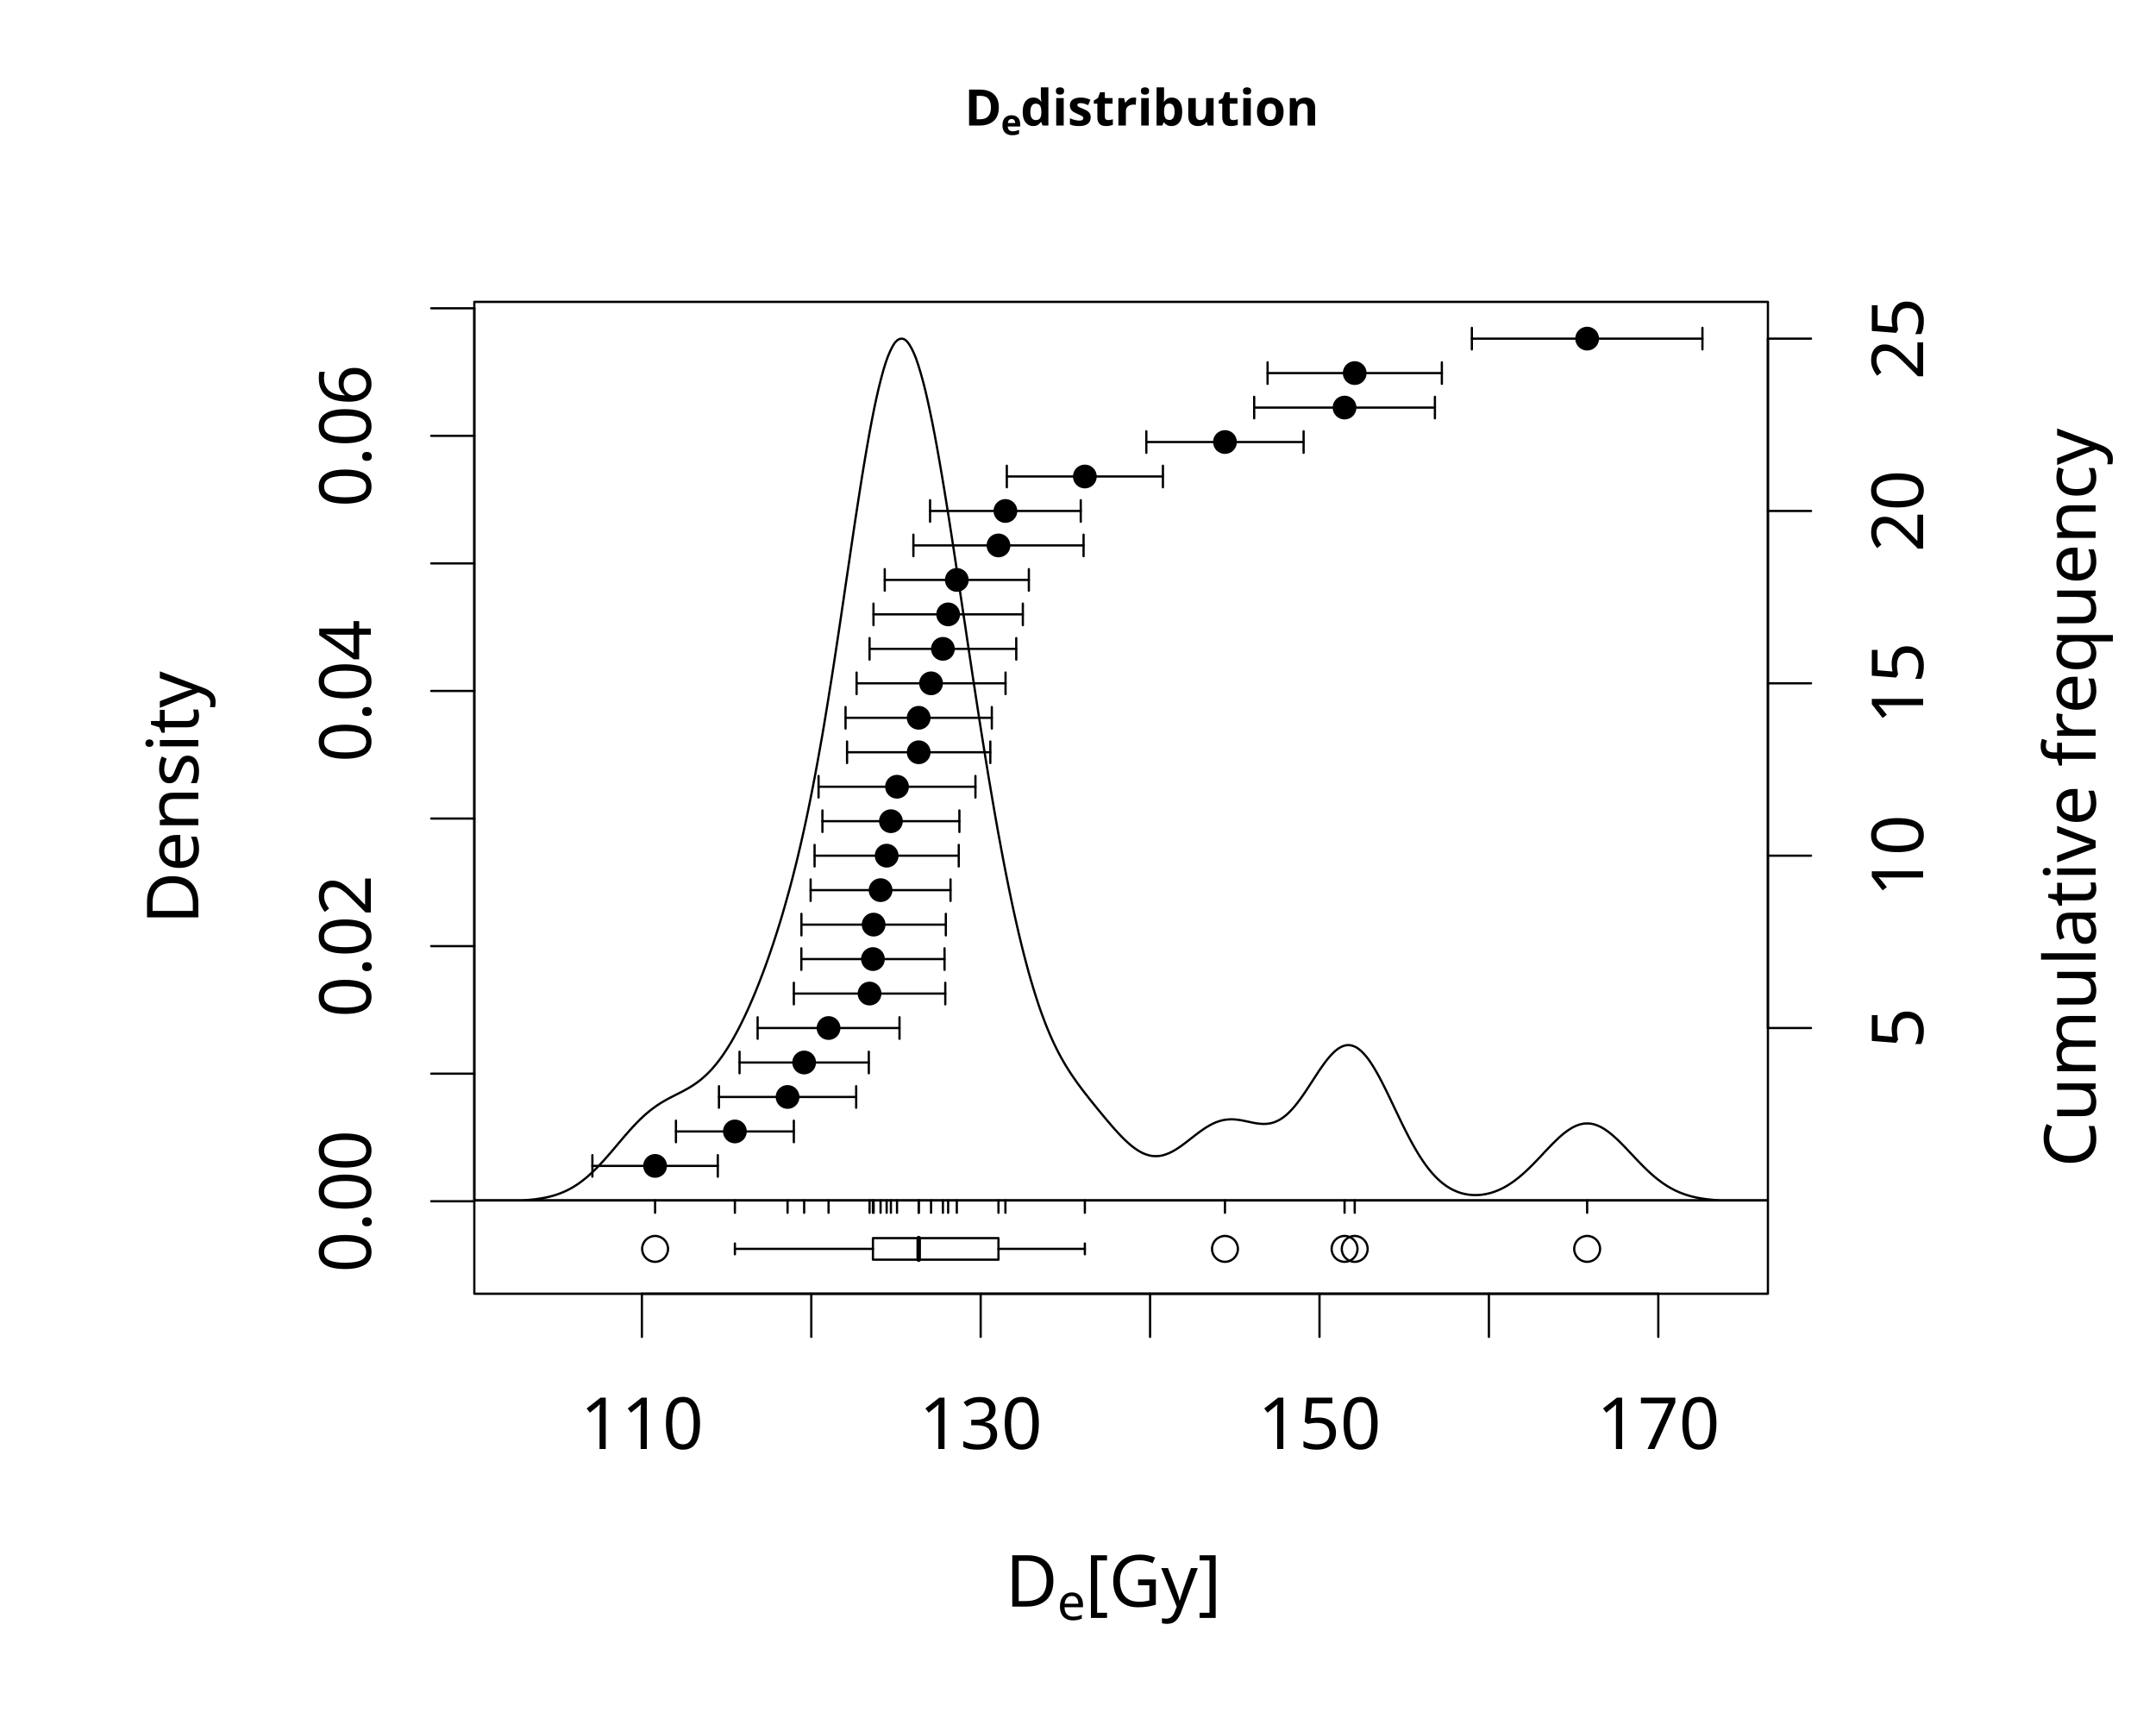
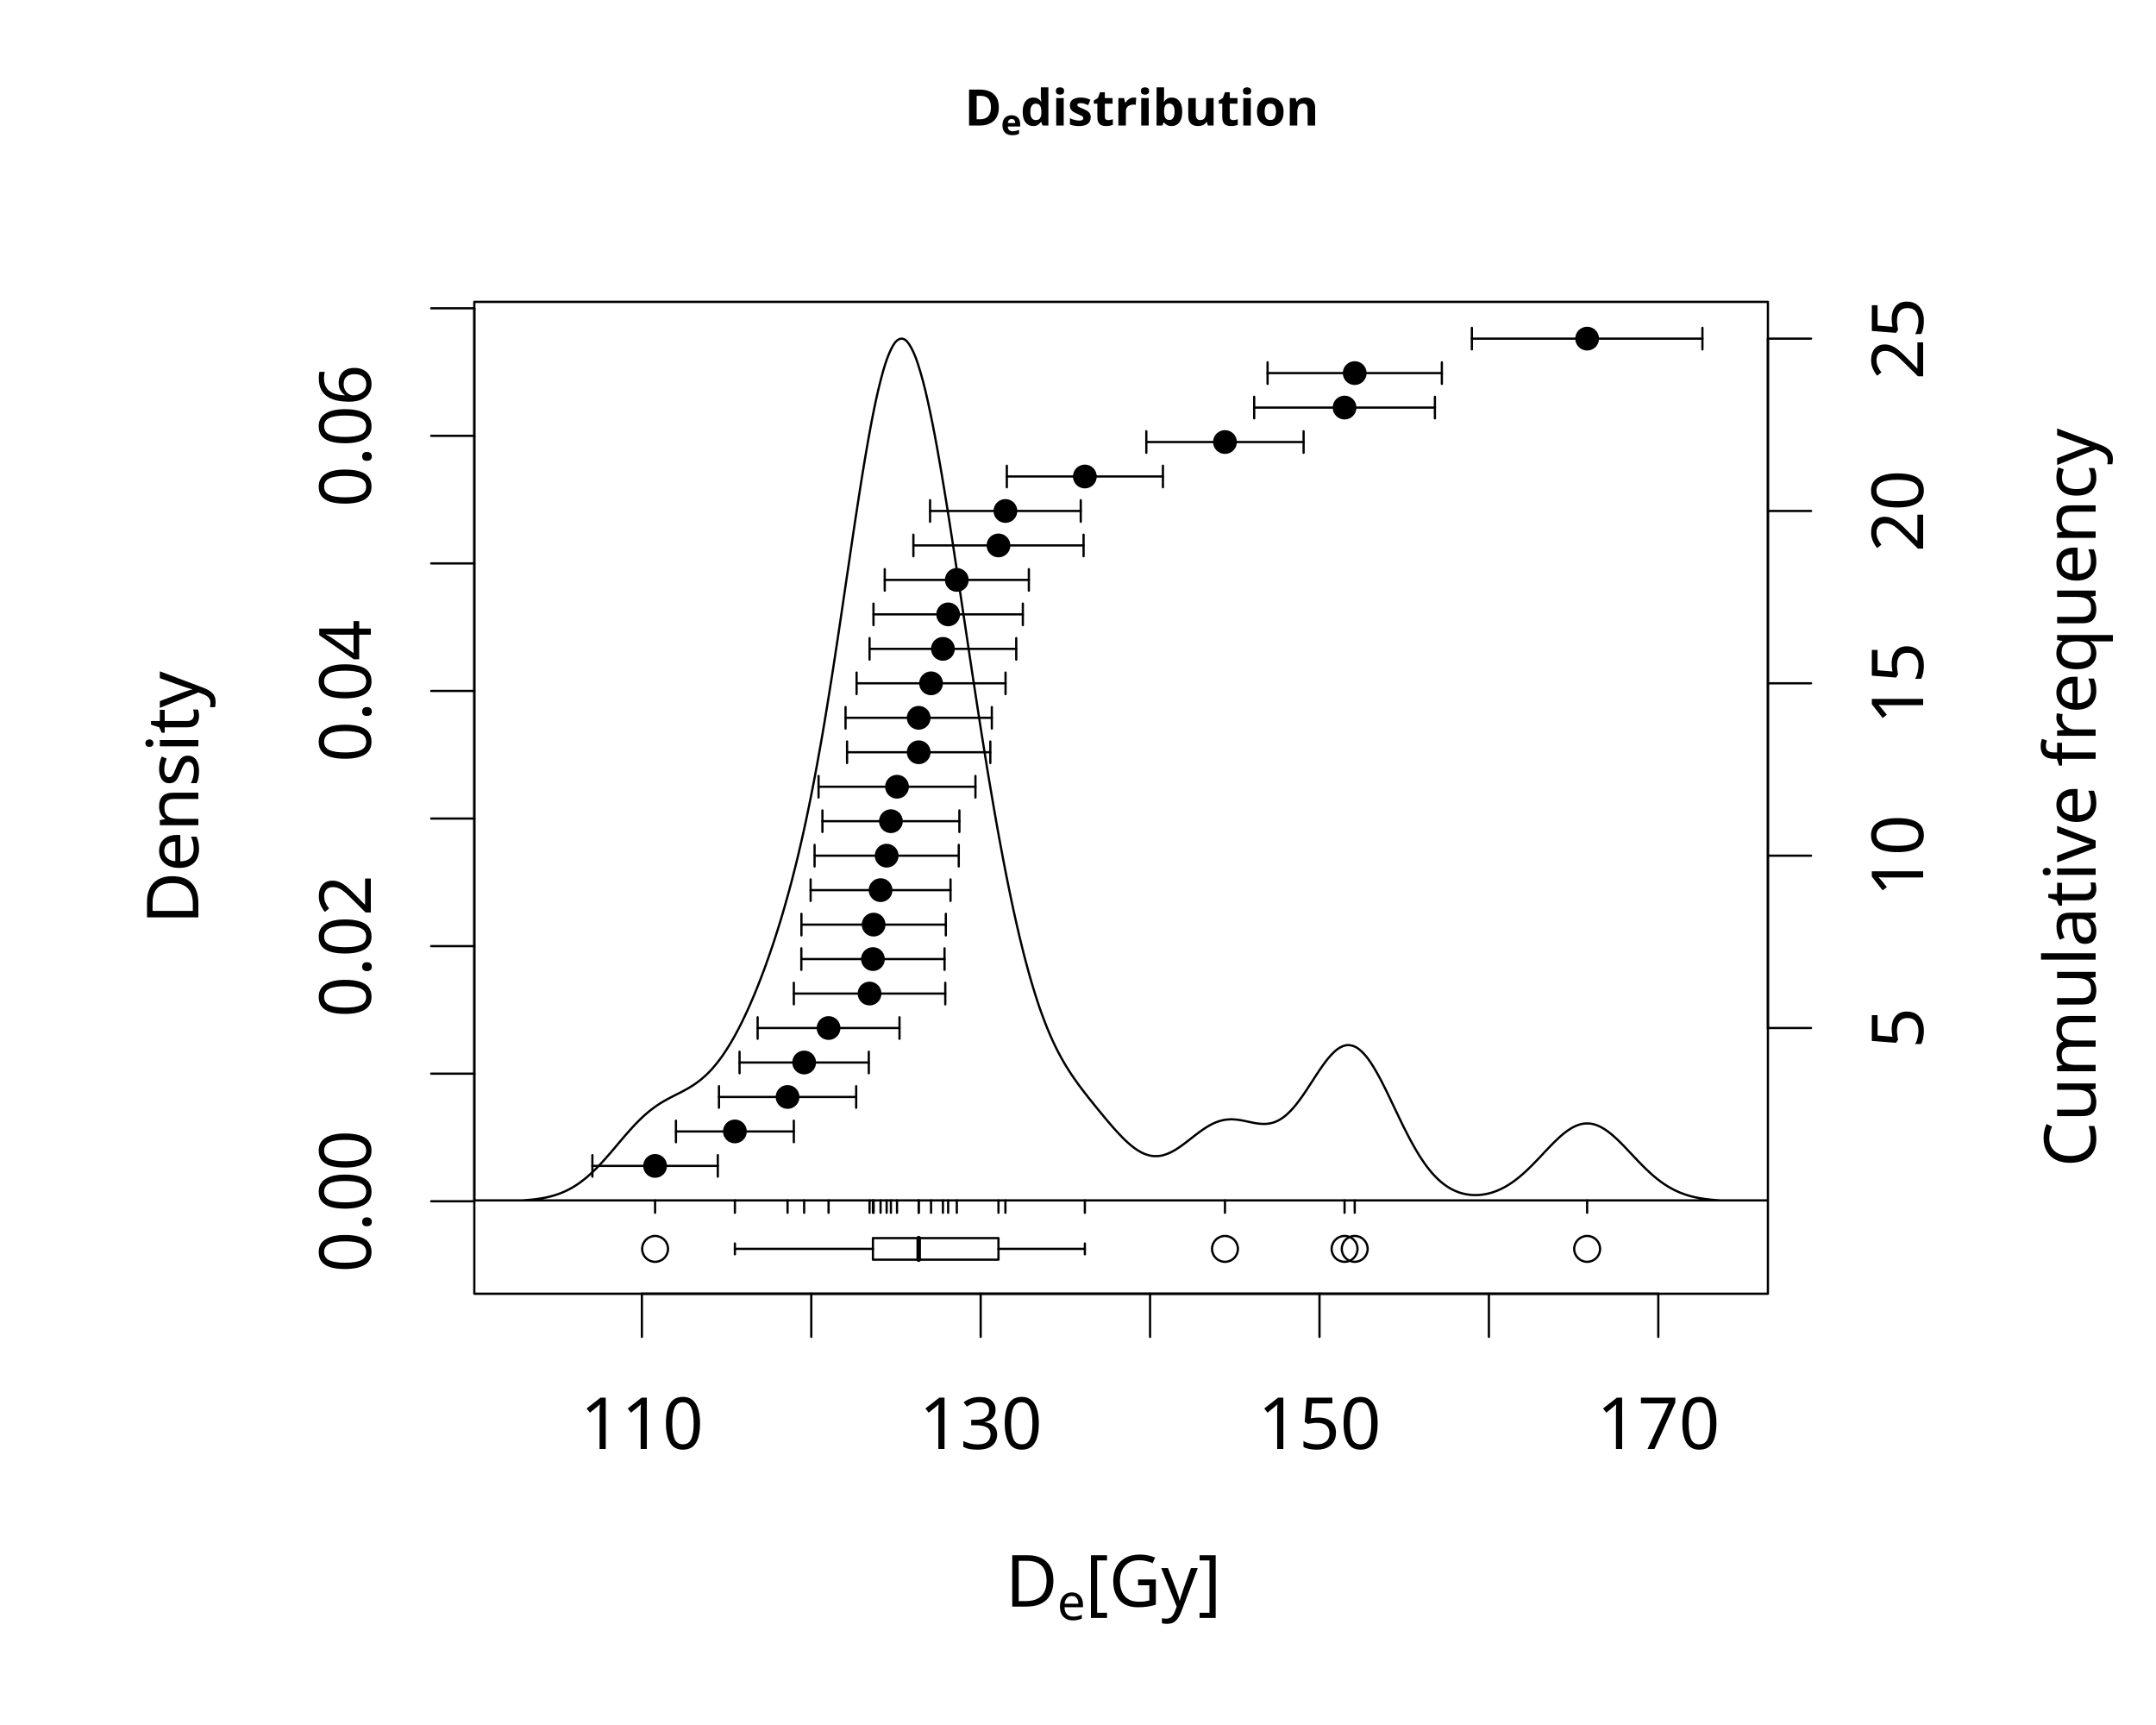
<svg xmlns="http://www.w3.org/2000/svg" class="svglite" data-engine-version="2.0" width="720.00pt" height="576.00pt" viewBox="0 0 720.00 576.00">
  <defs>
    <style type="text/css">
    .svglite line, .svglite polyline, .svglite polygon, .svglite path, .svglite rect, .svglite circle {
      fill: none;
      stroke: #000000;
      stroke-linecap: round;
      stroke-linejoin: round;
      stroke-miterlimit: 10.00;
    }
  </style>
  </defs>
  <rect width="100%" height="100%" style="stroke: none; fill: #FFFFFF;" />
  <defs>
    <clipPath id="cpMC4wMHw3MjAuMDB8MC4wMHw1NzYuMDA=">
      <rect x="0.00" y="0.00" width="720.00" height="576.00" />
    </clipPath>
  </defs>
  <g clip-path="url(#cpMC4wMHw3MjAuMDB8MC4wMHw1NzYuMDA=)">
    <polygon points="158.40,432.00 590.40,432.00 590.40,100.80 158.40,100.80 " style="stroke-width: 0.75; fill: none;" />
    <line x1="214.36" y1="432.00" x2="553.79" y2="432.00" style="stroke-width: 0.75;" />
    <line x1="214.36" y1="432.00" x2="214.36" y2="446.40" style="stroke-width: 0.75;" />
    <line x1="270.93" y1="432.00" x2="270.93" y2="446.40" style="stroke-width: 0.75;" />
    <line x1="327.50" y1="432.00" x2="327.50" y2="446.40" style="stroke-width: 0.75;" />
    <line x1="384.07" y1="432.00" x2="384.07" y2="446.40" style="stroke-width: 0.75;" />
    <line x1="440.65" y1="432.00" x2="440.65" y2="446.40" style="stroke-width: 0.75;" />
    <line x1="497.22" y1="432.00" x2="497.22" y2="446.40" style="stroke-width: 0.75;" />
    <line x1="553.79" y1="432.00" x2="553.79" y2="446.40" style="stroke-width: 0.75;" />
    <text x="214.36" y="483.84" text-anchor="middle" style="font-size: 24.00px; font-family: sans;" textLength="40.05px" lengthAdjust="spacingAndGlyphs">110</text>
    <text x="327.50" y="483.84" text-anchor="middle" style="font-size: 24.00px; font-family: sans;" textLength="40.05px" lengthAdjust="spacingAndGlyphs">130</text>
    <text x="440.65" y="483.84" text-anchor="middle" style="font-size: 24.00px; font-family: sans;" textLength="40.05px" lengthAdjust="spacingAndGlyphs">150</text>
    <text x="553.79" y="483.84" text-anchor="middle" style="font-size: 24.00px; font-family: sans;" textLength="40.05px" lengthAdjust="spacingAndGlyphs">170</text>
    <text x="335.72" y="536.46" style="font-size: 24.00px; font-family: sans;" textLength="17.34px" lengthAdjust="spacingAndGlyphs">D</text>
    <text x="353.05" y="540.90" style="font-size: 16.80px; font-family: sans;" textLength="9.34px" lengthAdjust="spacingAndGlyphs">e</text>
    <text x="362.40" y="536.46" style="font-size: 24.00px; font-family: sans;" textLength="50.69px" lengthAdjust="spacingAndGlyphs"> [Gy]</text>
    <line x1="158.40" y1="401.11" x2="158.40" y2="102.94" style="stroke-width: 0.75;" />
    <line x1="158.40" y1="401.11" x2="144.00" y2="401.11" style="stroke-width: 0.75;" />
    <line x1="158.40" y1="358.51" x2="144.00" y2="358.51" style="stroke-width: 0.75;" />
    <line x1="158.40" y1="315.92" x2="144.00" y2="315.92" style="stroke-width: 0.75;" />
    <line x1="158.40" y1="273.32" x2="144.00" y2="273.32" style="stroke-width: 0.75;" />
    <line x1="158.40" y1="230.72" x2="144.00" y2="230.72" style="stroke-width: 0.75;" />
    <line x1="158.40" y1="188.13" x2="144.00" y2="188.13" style="stroke-width: 0.75;" />
    <line x1="158.40" y1="145.53" x2="144.00" y2="145.53" style="stroke-width: 0.75;" />
    <line x1="158.40" y1="102.94" x2="144.00" y2="102.94" style="stroke-width: 0.75;" />
    <text transform="translate(123.84,401.11) rotate(-90)" text-anchor="middle" style="font-size: 24.00px; font-family: sans;" textLength="46.71px" lengthAdjust="spacingAndGlyphs">0.00</text>
    <text transform="translate(123.84,315.92) rotate(-90)" text-anchor="middle" style="font-size: 24.00px; font-family: sans;" textLength="46.71px" lengthAdjust="spacingAndGlyphs">0.02</text>
    <text transform="translate(123.84,230.72) rotate(-90)" text-anchor="middle" style="font-size: 24.00px; font-family: sans;" textLength="46.71px" lengthAdjust="spacingAndGlyphs">0.04</text>
    <text transform="translate(123.84,145.53) rotate(-90)" text-anchor="middle" style="font-size: 24.00px; font-family: sans;" textLength="46.71px" lengthAdjust="spacingAndGlyphs">0.06</text>
    <text transform="translate(66.24,266.40) rotate(-90)" text-anchor="middle" style="font-size: 24.00px; font-family: sans;" textLength="80.05px" lengthAdjust="spacingAndGlyphs">Density</text>
  </g>
  <defs>
    <clipPath id="cpMTU4LjQwfDU5MC40MHwxMDAuODB8NDMyLjAw">
      <rect x="158.40" y="100.80" width="432.00" height="331.20" />
    </clipPath>
  </defs>
  <g clip-path="url(#cpMTU4LjQwfDU5MC40MHwxMDAuODB8NDMyLjAw)">
    <polygon points="158.40,400.82 174.40,400.82 175.18,400.77 175.97,400.71 176.75,400.65 177.53,400.57 178.31,400.49 179.10,400.39 179.88,400.28 180.66,400.16 181.45,400.02 182.23,399.87 183.01,399.70 183.79,399.51 184.58,399.30 185.36,399.07 186.14,398.81 186.92,398.53 187.71,398.22 188.49,397.89 189.27,397.53 190.06,397.13 190.84,396.70 191.62,396.24 192.40,395.75 193.19,395.23 193.97,394.66 194.75,394.07 195.54,393.44 196.32,392.78 197.10,392.08 197.88,391.36 198.67,390.60 199.45,389.82 200.23,389.00 201.01,388.16 201.80,387.30 202.58,386.42 203.36,385.53 204.15,384.62 204.93,383.70 205.71,382.77 206.49,381.85 207.28,380.92 208.06,380.00 208.84,379.09 209.63,378.19 210.41,377.31 211.19,376.45 211.97,375.61 212.76,374.80 213.54,374.01 214.32,373.26 215.10,372.53 215.89,371.84 216.67,371.18 217.45,370.56 218.24,369.97 219.02,369.40 219.80,368.87 220.58,368.37 221.37,367.89 222.15,367.44 222.93,367.00 223.72,366.58 224.50,366.18 225.28,365.78 226.06,365.38 226.85,364.99 227.63,364.59 228.41,364.17 229.19,363.74 229.98,363.30 230.76,362.83 231.54,362.33 232.33,361.79 233.11,361.23 233.89,360.63 234.67,359.97 235.46,359.28 236.24,358.54 237.02,357.75 237.81,356.91 238.59,356.00 239.37,355.05 240.15,354.05 240.94,352.99 241.72,351.86 242.50,350.68 243.28,349.45 244.07,348.16 244.85,346.81 245.63,345.40 246.42,343.93 247.20,342.42 247.98,340.84 248.76,339.21 249.55,337.52 250.33,335.78 251.11,333.99 251.90,332.13 252.68,330.22 253.46,328.26 254.24,326.25 255.03,324.17 255.81,322.03 256.59,319.84 257.37,317.59 258.16,315.27 258.94,312.88 259.72,310.42 260.51,307.90 261.29,305.31 262.07,302.62 262.85,299.85 263.64,297.00 264.42,294.07 265.20,291.02 265.99,287.87 266.77,284.62 267.55,281.27 268.33,277.81 269.12,274.20 269.90,270.48 270.68,266.65 271.46,262.70 272.25,258.59 273.03,254.35 273.81,250.00 274.60,245.54 275.38,240.93 276.16,236.20 276.94,231.36 277.73,226.43 278.51,221.41 279.29,216.28 280.08,211.09 280.86,205.84 281.64,200.56 282.42,195.24 283.21,189.92 283.99,184.61 284.77,179.33 285.55,174.11 286.34,168.98 287.12,163.94 287.90,159.01 288.69,154.21 289.47,149.62 290.25,145.22 291.03,141.00 291.82,137.00 292.60,133.28 293.38,129.86 294.17,126.69 294.95,123.80 295.73,121.23 296.51,119.05 297.30,117.19 298.08,115.64 298.86,114.41 299.64,113.62 300.43,113.18 301.21,113.07 301.99,113.28 302.78,113.88 303.56,114.87 304.34,116.17 305.12,117.77 305.91,119.68 306.69,121.99 307.47,124.56 308.26,127.39 309.04,130.47 309.82,133.86 310.60,137.49 311.39,141.32 312.17,145.34 312.95,149.56 313.73,153.99 314.52,158.55 315.30,163.24 316.08,168.04 316.87,172.98 317.65,178.00 318.43,183.08 319.21,188.23 320.00,193.42 320.78,198.65 321.56,203.89 322.35,209.13 323.13,214.37 323.91,219.59 324.69,224.78 325.48,229.94 326.26,235.05 327.04,240.10 327.82,245.08 328.61,250.00 329.39,254.85 330.17,259.62 330.96,264.28 331.74,268.86 332.52,273.36 333.30,277.76 334.09,282.02 334.87,286.19 335.65,290.26 336.44,294.23 337.22,298.06 338.00,301.78 338.78,305.38 339.57,308.88 340.35,312.25 341.13,315.48 341.91,318.60 342.70,321.61 343.48,324.51 344.26,327.25 345.05,329.89 345.83,332.41 346.61,334.83 347.39,337.13 348.18,339.30 348.96,341.37 349.74,343.35 350.53,345.23 351.31,347.00 352.09,348.68 352.87,350.28 353.66,351.81 354.44,353.26 355.22,354.63 356.00,355.95 356.79,357.21 357.57,358.42 358.35,359.58 359.14,360.71 359.92,361.81 360.70,362.87 361.48,363.91 362.27,364.93 363.05,365.93 363.83,366.93 364.62,367.91 365.40,368.88 366.18,369.84 366.96,370.80 367.75,371.75 368.53,372.70 369.31,373.63 370.09,374.56 370.88,375.48 371.66,376.38 372.44,377.26 373.23,378.12 374.01,378.96 374.79,379.77 375.57,380.54 376.36,381.28 377.14,381.98 377.92,382.64 378.71,383.25 379.49,383.80 380.27,384.30 381.05,384.75 381.84,385.13 382.62,385.44 383.40,385.69 384.18,385.89 384.97,386.01 385.75,386.05 386.53,386.04 387.32,385.96 388.10,385.83 388.88,385.61 389.66,385.34 390.45,385.02 391.23,384.65 392.01,384.23 392.80,383.76 393.58,383.25 394.36,382.72 395.14,382.15 395.93,381.56 396.71,380.96 397.49,380.35 398.27,379.74 399.06,379.13 399.84,378.53 400.62,377.95 401.41,377.39 402.19,376.85 402.97,376.35 403.75,375.89 404.54,375.46 405.32,375.07 406.10,374.74 406.89,374.46 407.67,374.22 408.45,374.03 409.23,373.89 410.02,373.81 410.80,373.76 411.58,373.76 412.36,373.80 413.15,373.88 413.93,373.98 414.71,374.11 415.50,374.26 416.28,374.43 417.06,374.59 417.84,374.76 418.63,374.92 419.41,375.06 420.19,375.17 420.98,375.25 421.76,375.29 422.54,375.29 423.32,375.23 424.11,375.11 424.89,374.93 425.67,374.68 426.45,374.35 427.24,373.95 428.02,373.47 428.80,372.91 429.59,372.28 430.37,371.55 431.15,370.76 431.93,369.90 432.72,368.97 433.50,367.96 434.28,366.91 435.07,365.81 435.85,364.67 436.63,363.49 437.41,362.29 438.20,361.09 438.98,359.88 439.76,358.68 440.54,357.50 441.33,356.36 442.11,355.26 442.89,354.21 443.68,353.24 444.46,352.35 445.24,351.55 446.02,350.82 446.81,350.22 447.59,349.73 448.37,349.36 449.16,349.10 449.94,348.97 450.72,348.99 451.50,349.14 452.29,349.41 453.07,349.80 453.85,350.35 454.63,351.02 455.42,351.81 456.20,352.70 456.98,353.71 457.77,354.84 458.55,356.06 459.33,357.36 460.11,358.72 460.90,360.18 461.68,361.69 462.46,363.24 463.25,364.83 464.03,366.45 464.81,368.09 465.59,369.74 466.38,371.38 467.16,373.02 467.94,374.64 468.72,376.23 469.51,377.79 470.29,379.32 471.07,380.80 471.86,382.23 472.64,383.60 473.42,384.93 474.20,386.19 474.99,387.38 475.77,388.52 476.55,389.59 477.34,390.61 478.12,391.54 478.90,392.41 479.68,393.23 480.47,393.99 481.25,394.67 482.03,395.30 482.81,395.88 483.60,396.40 484.38,396.87 485.16,397.28 485.95,397.64 486.73,397.97 487.51,398.25 488.29,398.48 489.08,398.66 489.86,398.82 490.64,398.93 491.43,399.01 492.21,399.05 492.99,399.05 493.77,399.02 494.56,398.96 495.34,398.86 496.12,398.73 496.90,398.56 497.69,398.37 498.47,398.13 499.25,397.86 500.04,397.56 500.82,397.22 501.60,396.85 502.38,396.44 503.17,396.00 503.95,395.52 504.73,395.01 505.52,394.46 506.30,393.87 507.08,393.26 507.86,392.61 508.65,391.93 509.43,391.22 510.21,390.49 510.99,389.73 511.78,388.95 512.56,388.15 513.34,387.34 514.13,386.52 514.91,385.69 515.69,384.85 516.47,384.02 517.26,383.20 518.04,382.39 518.82,381.60 519.61,380.83 520.39,380.09 521.17,379.38 521.95,378.71 522.74,378.09 523.52,377.52 524.30,377.00 525.08,376.53 525.87,376.13 526.65,375.79 527.43,375.52 528.22,375.31 529.00,375.18 529.78,375.13 530.56,375.14 531.35,375.22 532.13,375.37 532.91,375.61 533.70,375.91 534.48,376.27 535.26,376.69 536.04,377.18 536.83,377.73 537.61,378.32 538.39,378.96 539.17,379.64 539.96,380.36 540.74,381.11 541.52,381.89 542.31,382.69 543.09,383.50 543.87,384.33 544.65,385.16 545.44,385.99 546.22,386.83 547.00,387.65 547.79,388.46 548.57,389.25 549.35,390.03 550.13,390.78 550.92,391.51 551.70,392.21 552.48,392.89 553.26,393.53 554.05,394.14 554.83,394.73 555.61,395.28 556.40,395.80 557.18,396.28 557.96,396.73 558.74,397.15 559.53,397.55 560.31,397.90 561.09,398.24 561.88,398.54 562.66,398.82 563.44,399.08 564.22,399.31 565.01,399.52 565.79,399.71 566.57,399.88 567.35,400.03 568.14,400.16 568.92,400.28 569.70,400.39 570.49,400.49 571.27,400.57 572.05,400.65 572.83,400.71 573.62,400.77 574.40,400.82 590.40,400.82 " style="stroke-width: 0.75; fill: none;" />
  </g>
  <g clip-path="url(#cpMC4wMHw3MjAuMDB8MC4wMHw1NzYuMDA=)">
    <text x="322.11" y="41.92" style="font-size: 16.80px; font-weight: bold; font-family: sans;" textLength="12.14px" lengthAdjust="spacingAndGlyphs">D</text>
    <text x="334.24" y="45.03" style="font-size: 11.76px; font-weight: bold; font-family: sans;" textLength="6.54px" lengthAdjust="spacingAndGlyphs">e</text>
    <text x="340.78" y="41.92" style="font-size: 16.80px; font-weight: bold; font-family: sans;" textLength="85.91px" lengthAdjust="spacingAndGlyphs"> distribution</text>
  </g>
  <g clip-path="url(#cpMTU4LjQwfDU5MC40MHwxMDAuODB8NDMyLjAw)">
-     <line x1="158.40" y1="400.82" x2="590.40" y2="400.82" style="stroke-width: 0.75;" />
    <polyline points="306.80,420.62 306.80,413.42 " style="stroke-width: 1.50;" />
    <polygon points="291.52,420.62 291.52,413.42 333.44,413.42 333.44,420.62 " style="stroke-width: 0.75; fill: none;" />
    <polyline points="291.52,417.02 245.42,417.02 " style="stroke-width: 0.75;" />
    <polyline points="245.42,418.82 245.42,415.22 " style="stroke-width: 0.75;" />
    <polyline points="333.44,417.02 362.29,417.02 " style="stroke-width: 0.75;" />
    <polyline points="362.29,418.82 362.29,415.22 " style="stroke-width: 0.75;" />
    <circle cx="218.77" cy="417.02" r="4.32" style="stroke-width: 0.75;" />
    <circle cx="409.08" cy="417.02" r="4.32" style="stroke-width: 0.75;" />
    <circle cx="449.02" cy="417.02" r="4.32" style="stroke-width: 0.75;" />
    <circle cx="452.41" cy="417.02" r="4.32" style="stroke-width: 0.75;" />
    <circle cx="530.03" cy="417.02" r="4.32" style="stroke-width: 0.75;" />
  </g>
  <g clip-path="url(#cpMC4wMHw3MjAuMDB8MC4wMHw1NzYuMDA=)">
    <line x1="218.77" y1="400.82" x2="218.77" y2="404.96" style="stroke-width: 0.75;" />
    <line x1="245.42" y1="400.82" x2="245.42" y2="404.96" style="stroke-width: 0.75;" />
    <line x1="263.01" y1="400.82" x2="263.01" y2="404.96" style="stroke-width: 0.75;" />
    <line x1="268.55" y1="400.82" x2="268.55" y2="404.96" style="stroke-width: 0.75;" />
    <line x1="276.70" y1="400.82" x2="276.70" y2="404.96" style="stroke-width: 0.75;" />
    <line x1="290.39" y1="400.82" x2="290.39" y2="404.96" style="stroke-width: 0.75;" />
    <line x1="291.52" y1="400.82" x2="291.52" y2="404.96" style="stroke-width: 0.75;" />
    <line x1="291.75" y1="400.82" x2="291.75" y2="404.96" style="stroke-width: 0.75;" />
    <line x1="294.07" y1="400.82" x2="294.07" y2="404.96" style="stroke-width: 0.75;" />
    <line x1="296.10" y1="400.82" x2="296.10" y2="404.96" style="stroke-width: 0.75;" />
    <line x1="297.52" y1="400.82" x2="297.52" y2="404.96" style="stroke-width: 0.75;" />
    <line x1="299.56" y1="400.82" x2="299.56" y2="404.96" style="stroke-width: 0.75;" />
    <line x1="306.80" y1="400.82" x2="306.80" y2="404.96" style="stroke-width: 0.75;" />
    <line x1="306.80" y1="400.82" x2="306.80" y2="404.96" style="stroke-width: 0.75;" />
    <line x1="310.93" y1="400.82" x2="310.93" y2="404.96" style="stroke-width: 0.75;" />
    <line x1="314.89" y1="400.82" x2="314.89" y2="404.96" style="stroke-width: 0.75;" />
    <line x1="316.64" y1="400.82" x2="316.64" y2="404.96" style="stroke-width: 0.75;" />
    <line x1="319.53" y1="400.82" x2="319.53" y2="404.96" style="stroke-width: 0.75;" />
    <line x1="333.44" y1="400.82" x2="333.44" y2="404.96" style="stroke-width: 0.75;" />
    <line x1="335.76" y1="400.82" x2="335.76" y2="404.96" style="stroke-width: 0.75;" />
    <line x1="362.29" y1="400.82" x2="362.29" y2="404.96" style="stroke-width: 0.75;" />
    <line x1="409.08" y1="400.82" x2="409.08" y2="404.96" style="stroke-width: 0.75;" />
    <line x1="449.02" y1="400.82" x2="449.02" y2="404.96" style="stroke-width: 0.75;" />
    <line x1="452.41" y1="400.82" x2="452.41" y2="404.96" style="stroke-width: 0.75;" />
    <line x1="530.03" y1="400.82" x2="530.03" y2="404.96" style="stroke-width: 0.75;" />
    <line x1="590.40" y1="343.27" x2="590.40" y2="113.07" style="stroke-width: 0.75;" />
    <line x1="590.40" y1="343.27" x2="604.80" y2="343.27" style="stroke-width: 0.75;" />
    <line x1="590.40" y1="285.72" x2="604.80" y2="285.72" style="stroke-width: 0.75;" />
    <line x1="590.40" y1="228.17" x2="604.80" y2="228.17" style="stroke-width: 0.75;" />
    <line x1="590.40" y1="170.62" x2="604.80" y2="170.62" style="stroke-width: 0.75;" />
    <line x1="590.40" y1="113.07" x2="604.80" y2="113.07" style="stroke-width: 0.75;" />
    <text transform="translate(642.24,343.27) rotate(-90)" text-anchor="middle" style="font-size: 24.00px; font-family: sans;" textLength="13.35px" lengthAdjust="spacingAndGlyphs">5</text>
    <text transform="translate(642.24,285.72) rotate(-90)" text-anchor="middle" style="font-size: 24.00px; font-family: sans;" textLength="26.70px" lengthAdjust="spacingAndGlyphs">10</text>
    <text transform="translate(642.24,228.17) rotate(-90)" text-anchor="middle" style="font-size: 24.00px; font-family: sans;" textLength="26.70px" lengthAdjust="spacingAndGlyphs">15</text>
    <text transform="translate(642.24,170.62) rotate(-90)" text-anchor="middle" style="font-size: 24.00px; font-family: sans;" textLength="26.70px" lengthAdjust="spacingAndGlyphs">20</text>
    <text transform="translate(642.24,113.07) rotate(-90)" text-anchor="middle" style="font-size: 24.00px; font-family: sans;" textLength="26.70px" lengthAdjust="spacingAndGlyphs">25</text>
    <text transform="translate(699.84,266.40) rotate(-90)" text-anchor="middle" style="font-size: 24.00px; font-family: sans;" textLength="232.16px" lengthAdjust="spacingAndGlyphs">Cumulative frequency</text>
  </g>
  <g clip-path="url(#cpMTU4LjQwfDU5MC40MHwxMDAuODB8NDMyLjAw)">
    <line x1="197.83" y1="389.31" x2="239.71" y2="389.31" style="stroke-width: 0.75;" />
    <polyline points="197.83,385.71 197.83,389.31 197.83,392.91 " style="stroke-width: 0.75;" />
    <polyline points="239.71,392.91 239.71,389.31 239.71,385.71 " style="stroke-width: 0.75;" />
    <line x1="225.73" y1="377.80" x2="265.10" y2="377.80" style="stroke-width: 0.75;" />
    <polyline points="225.73,374.20 225.73,377.80 225.73,381.40 " style="stroke-width: 0.75;" />
    <polyline points="265.10,381.40 265.10,377.80 265.10,374.20 " style="stroke-width: 0.75;" />
    <line x1="240.10" y1="366.29" x2="285.92" y2="366.29" style="stroke-width: 0.75;" />
    <polyline points="240.10,362.69 240.10,366.29 240.10,369.89 " style="stroke-width: 0.75;" />
    <polyline points="285.92,369.89 285.92,366.29 285.92,362.69 " style="stroke-width: 0.75;" />
    <line x1="246.97" y1="354.78" x2="290.14" y2="354.78" style="stroke-width: 0.75;" />
    <polyline points="246.97,351.18 246.97,354.78 246.97,358.38 " style="stroke-width: 0.75;" />
    <polyline points="290.14,358.38 290.14,354.78 290.14,351.18 " style="stroke-width: 0.75;" />
    <line x1="253.01" y1="343.27" x2="300.39" y2="343.27" style="stroke-width: 0.75;" />
    <polyline points="253.01,339.67 253.01,343.27 253.01,346.87 " style="stroke-width: 0.75;" />
    <polyline points="300.39,346.87 300.39,343.27 300.39,339.67 " style="stroke-width: 0.75;" />
    <line x1="265.10" y1="331.76" x2="315.68" y2="331.76" style="stroke-width: 0.75;" />
    <polyline points="265.10,328.16 265.10,331.76 265.10,335.36 " style="stroke-width: 0.75;" />
    <polyline points="315.68,335.36 315.68,331.76 315.68,328.16 " style="stroke-width: 0.75;" />
    <line x1="267.61" y1="320.25" x2="315.43" y2="320.25" style="stroke-width: 0.75;" />
    <polyline points="267.61,316.65 267.61,320.25 267.61,323.85 " style="stroke-width: 0.75;" />
    <polyline points="315.43,323.85 315.43,320.25 315.43,316.65 " style="stroke-width: 0.75;" />
    <line x1="267.64" y1="308.74" x2="315.86" y2="308.74" style="stroke-width: 0.75;" />
    <polyline points="267.64,305.14 267.64,308.74 267.64,312.34 " style="stroke-width: 0.75;" />
    <polyline points="315.86,312.34 315.86,308.74 315.86,305.14 " style="stroke-width: 0.75;" />
    <line x1="270.71" y1="297.23" x2="317.43" y2="297.23" style="stroke-width: 0.75;" />
    <polyline points="270.71,293.63 270.71,297.23 270.71,300.83 " style="stroke-width: 0.75;" />
    <polyline points="317.43,300.83 317.43,297.23 317.43,293.63 " style="stroke-width: 0.75;" />
    <line x1="272.03" y1="285.72" x2="320.18" y2="285.72" style="stroke-width: 0.75;" />
    <polyline points="272.03,282.12 272.03,285.72 272.03,289.32 " style="stroke-width: 0.75;" />
    <polyline points="320.18,289.32 320.18,285.72 320.18,282.12 " style="stroke-width: 0.75;" />
    <line x1="274.65" y1="274.21" x2="320.39" y2="274.21" style="stroke-width: 0.75;" />
    <polyline points="274.65,270.61 274.65,274.21 274.65,277.81 " style="stroke-width: 0.75;" />
    <polyline points="320.39,277.81 320.39,274.21 320.39,270.61 " style="stroke-width: 0.75;" />
    <line x1="273.36" y1="262.70" x2="325.75" y2="262.70" style="stroke-width: 0.75;" />
    <polyline points="273.36,259.10 273.36,262.70 273.36,266.30 " style="stroke-width: 0.75;" />
    <polyline points="325.75,266.30 325.75,262.70 325.75,259.10 " style="stroke-width: 0.75;" />
    <line x1="282.88" y1="251.19" x2="330.72" y2="251.19" style="stroke-width: 0.75;" />
    <polyline points="282.88,247.59 282.88,251.19 282.88,254.79 " style="stroke-width: 0.75;" />
    <polyline points="330.72,254.79 330.72,251.19 330.72,247.59 " style="stroke-width: 0.75;" />
    <line x1="282.37" y1="239.68" x2="331.22" y2="239.68" style="stroke-width: 0.75;" />
    <polyline points="282.37,236.08 282.37,239.68 282.37,243.28 " style="stroke-width: 0.75;" />
    <polyline points="331.22,243.28 331.22,239.68 331.22,236.08 " style="stroke-width: 0.75;" />
    <line x1="286.06" y1="228.17" x2="335.80" y2="228.17" style="stroke-width: 0.75;" />
    <polyline points="286.06,224.57 286.06,228.17 286.06,231.77 " style="stroke-width: 0.75;" />
    <polyline points="335.80,231.77 335.80,228.17 335.80,224.57 " style="stroke-width: 0.75;" />
    <line x1="290.39" y1="216.66" x2="339.38" y2="216.66" style="stroke-width: 0.75;" />
    <polyline points="290.39,213.06 290.39,216.66 290.39,220.26 " style="stroke-width: 0.75;" />
    <polyline points="339.38,220.26 339.38,216.66 339.38,213.06 " style="stroke-width: 0.75;" />
    <line x1="291.70" y1="205.15" x2="341.58" y2="205.15" style="stroke-width: 0.75;" />
    <polyline points="291.70,201.55 291.70,205.15 291.70,208.75 " style="stroke-width: 0.75;" />
    <polyline points="341.58,208.75 341.58,205.15 341.58,201.55 " style="stroke-width: 0.75;" />
    <line x1="295.46" y1="193.64" x2="343.59" y2="193.64" style="stroke-width: 0.75;" />
    <polyline points="295.46,190.04 295.46,193.64 295.46,197.24 " style="stroke-width: 0.75;" />
    <polyline points="343.59,197.24 343.59,193.64 343.59,190.04 " style="stroke-width: 0.75;" />
    <line x1="305.03" y1="182.13" x2="361.86" y2="182.13" style="stroke-width: 0.75;" />
    <polyline points="305.03,178.53 305.03,182.13 305.03,185.73 " style="stroke-width: 0.75;" />
    <polyline points="361.86,185.73 361.86,182.13 361.86,178.53 " style="stroke-width: 0.75;" />
    <line x1="310.60" y1="170.62" x2="360.92" y2="170.62" style="stroke-width: 0.75;" />
    <polyline points="310.60,167.02 310.60,170.62 310.60,174.22 " style="stroke-width: 0.75;" />
    <polyline points="360.92,174.22 360.92,170.62 360.92,167.02 " style="stroke-width: 0.75;" />
    <line x1="336.23" y1="159.11" x2="388.36" y2="159.11" style="stroke-width: 0.75;" />
    <polyline points="336.23,155.51 336.23,159.11 336.23,162.71 " style="stroke-width: 0.75;" />
    <polyline points="388.36,162.71 388.36,159.11 388.36,155.51 " style="stroke-width: 0.75;" />
    <line x1="382.82" y1="147.60" x2="435.34" y2="147.60" style="stroke-width: 0.75;" />
    <polyline points="382.82,144.00 382.82,147.60 382.82,151.20 " style="stroke-width: 0.75;" />
    <polyline points="435.34,151.20 435.34,147.60 435.34,144.00 " style="stroke-width: 0.75;" />
    <line x1="418.84" y1="136.09" x2="479.19" y2="136.09" style="stroke-width: 0.75;" />
    <polyline points="418.84,132.49 418.84,136.09 418.84,139.69 " style="stroke-width: 0.75;" />
    <polyline points="479.19,139.69 479.19,136.09 479.19,132.49 " style="stroke-width: 0.75;" />
    <line x1="423.31" y1="124.58" x2="481.51" y2="124.58" style="stroke-width: 0.75;" />
    <polyline points="423.31,120.98 423.31,124.58 423.31,128.18 " style="stroke-width: 0.75;" />
    <polyline points="481.51,128.18 481.51,124.58 481.51,120.98 " style="stroke-width: 0.75;" />
    <line x1="491.53" y1="113.07" x2="568.53" y2="113.07" style="stroke-width: 0.75;" />
    <polyline points="491.53,109.47 491.53,113.07 491.53,116.67 " style="stroke-width: 0.75;" />
    <polyline points="568.53,116.67 568.53,113.07 568.53,109.47 " style="stroke-width: 0.75;" />
    <circle cx="218.77" cy="389.31" r="3.60" style="stroke-width: 0.75; fill: #000000;" />
    <circle cx="245.42" cy="377.80" r="3.60" style="stroke-width: 0.75; fill: #000000;" />
    <circle cx="263.01" cy="366.29" r="3.60" style="stroke-width: 0.75; fill: #000000;" />
    <circle cx="268.55" cy="354.78" r="3.60" style="stroke-width: 0.75; fill: #000000;" />
    <circle cx="276.70" cy="343.27" r="3.60" style="stroke-width: 0.75; fill: #000000;" />
    <circle cx="290.39" cy="331.76" r="3.60" style="stroke-width: 0.75; fill: #000000;" />
    <circle cx="291.52" cy="320.25" r="3.60" style="stroke-width: 0.75; fill: #000000;" />
    <circle cx="291.75" cy="308.74" r="3.60" style="stroke-width: 0.75; fill: #000000;" />
    <circle cx="294.07" cy="297.23" r="3.60" style="stroke-width: 0.75; fill: #000000;" />
    <circle cx="296.10" cy="285.72" r="3.60" style="stroke-width: 0.75; fill: #000000;" />
    <circle cx="297.52" cy="274.21" r="3.60" style="stroke-width: 0.75; fill: #000000;" />
    <circle cx="299.56" cy="262.70" r="3.60" style="stroke-width: 0.75; fill: #000000;" />
    <circle cx="306.80" cy="251.19" r="3.60" style="stroke-width: 0.75; fill: #000000;" />
    <circle cx="306.80" cy="239.68" r="3.60" style="stroke-width: 0.75; fill: #000000;" />
    <circle cx="310.93" cy="228.17" r="3.60" style="stroke-width: 0.75; fill: #000000;" />
    <circle cx="314.89" cy="216.66" r="3.60" style="stroke-width: 0.75; fill: #000000;" />
    <circle cx="316.64" cy="205.15" r="3.60" style="stroke-width: 0.75; fill: #000000;" />
    <circle cx="319.53" cy="193.64" r="3.60" style="stroke-width: 0.75; fill: #000000;" />
    <circle cx="333.44" cy="182.13" r="3.60" style="stroke-width: 0.75; fill: #000000;" />
    <circle cx="335.76" cy="170.62" r="3.60" style="stroke-width: 0.75; fill: #000000;" />
    <circle cx="362.29" cy="159.11" r="3.60" style="stroke-width: 0.75; fill: #000000;" />
    <circle cx="409.08" cy="147.60" r="3.60" style="stroke-width: 0.75; fill: #000000;" />
    <circle cx="449.02" cy="136.09" r="3.60" style="stroke-width: 0.75; fill: #000000;" />
    <circle cx="452.41" cy="124.58" r="3.60" style="stroke-width: 0.75; fill: #000000;" />
    <circle cx="530.03" cy="113.07" r="3.60" style="stroke-width: 0.75; fill: #000000;" />
  </g>
  <defs>
    <clipPath id="cpNTkuMDR8Njg5Ljc2fDU5LjA0fDUwMi41Ng==">
      <rect x="59.04" y="59.04" width="630.72" height="443.52" />
    </clipPath>
  </defs>
  <g clip-path="url(#cpNTkuMDR8Njg5Ljc2fDU5LjA0fDUwMi41Ng==)">
</g>
</svg>
